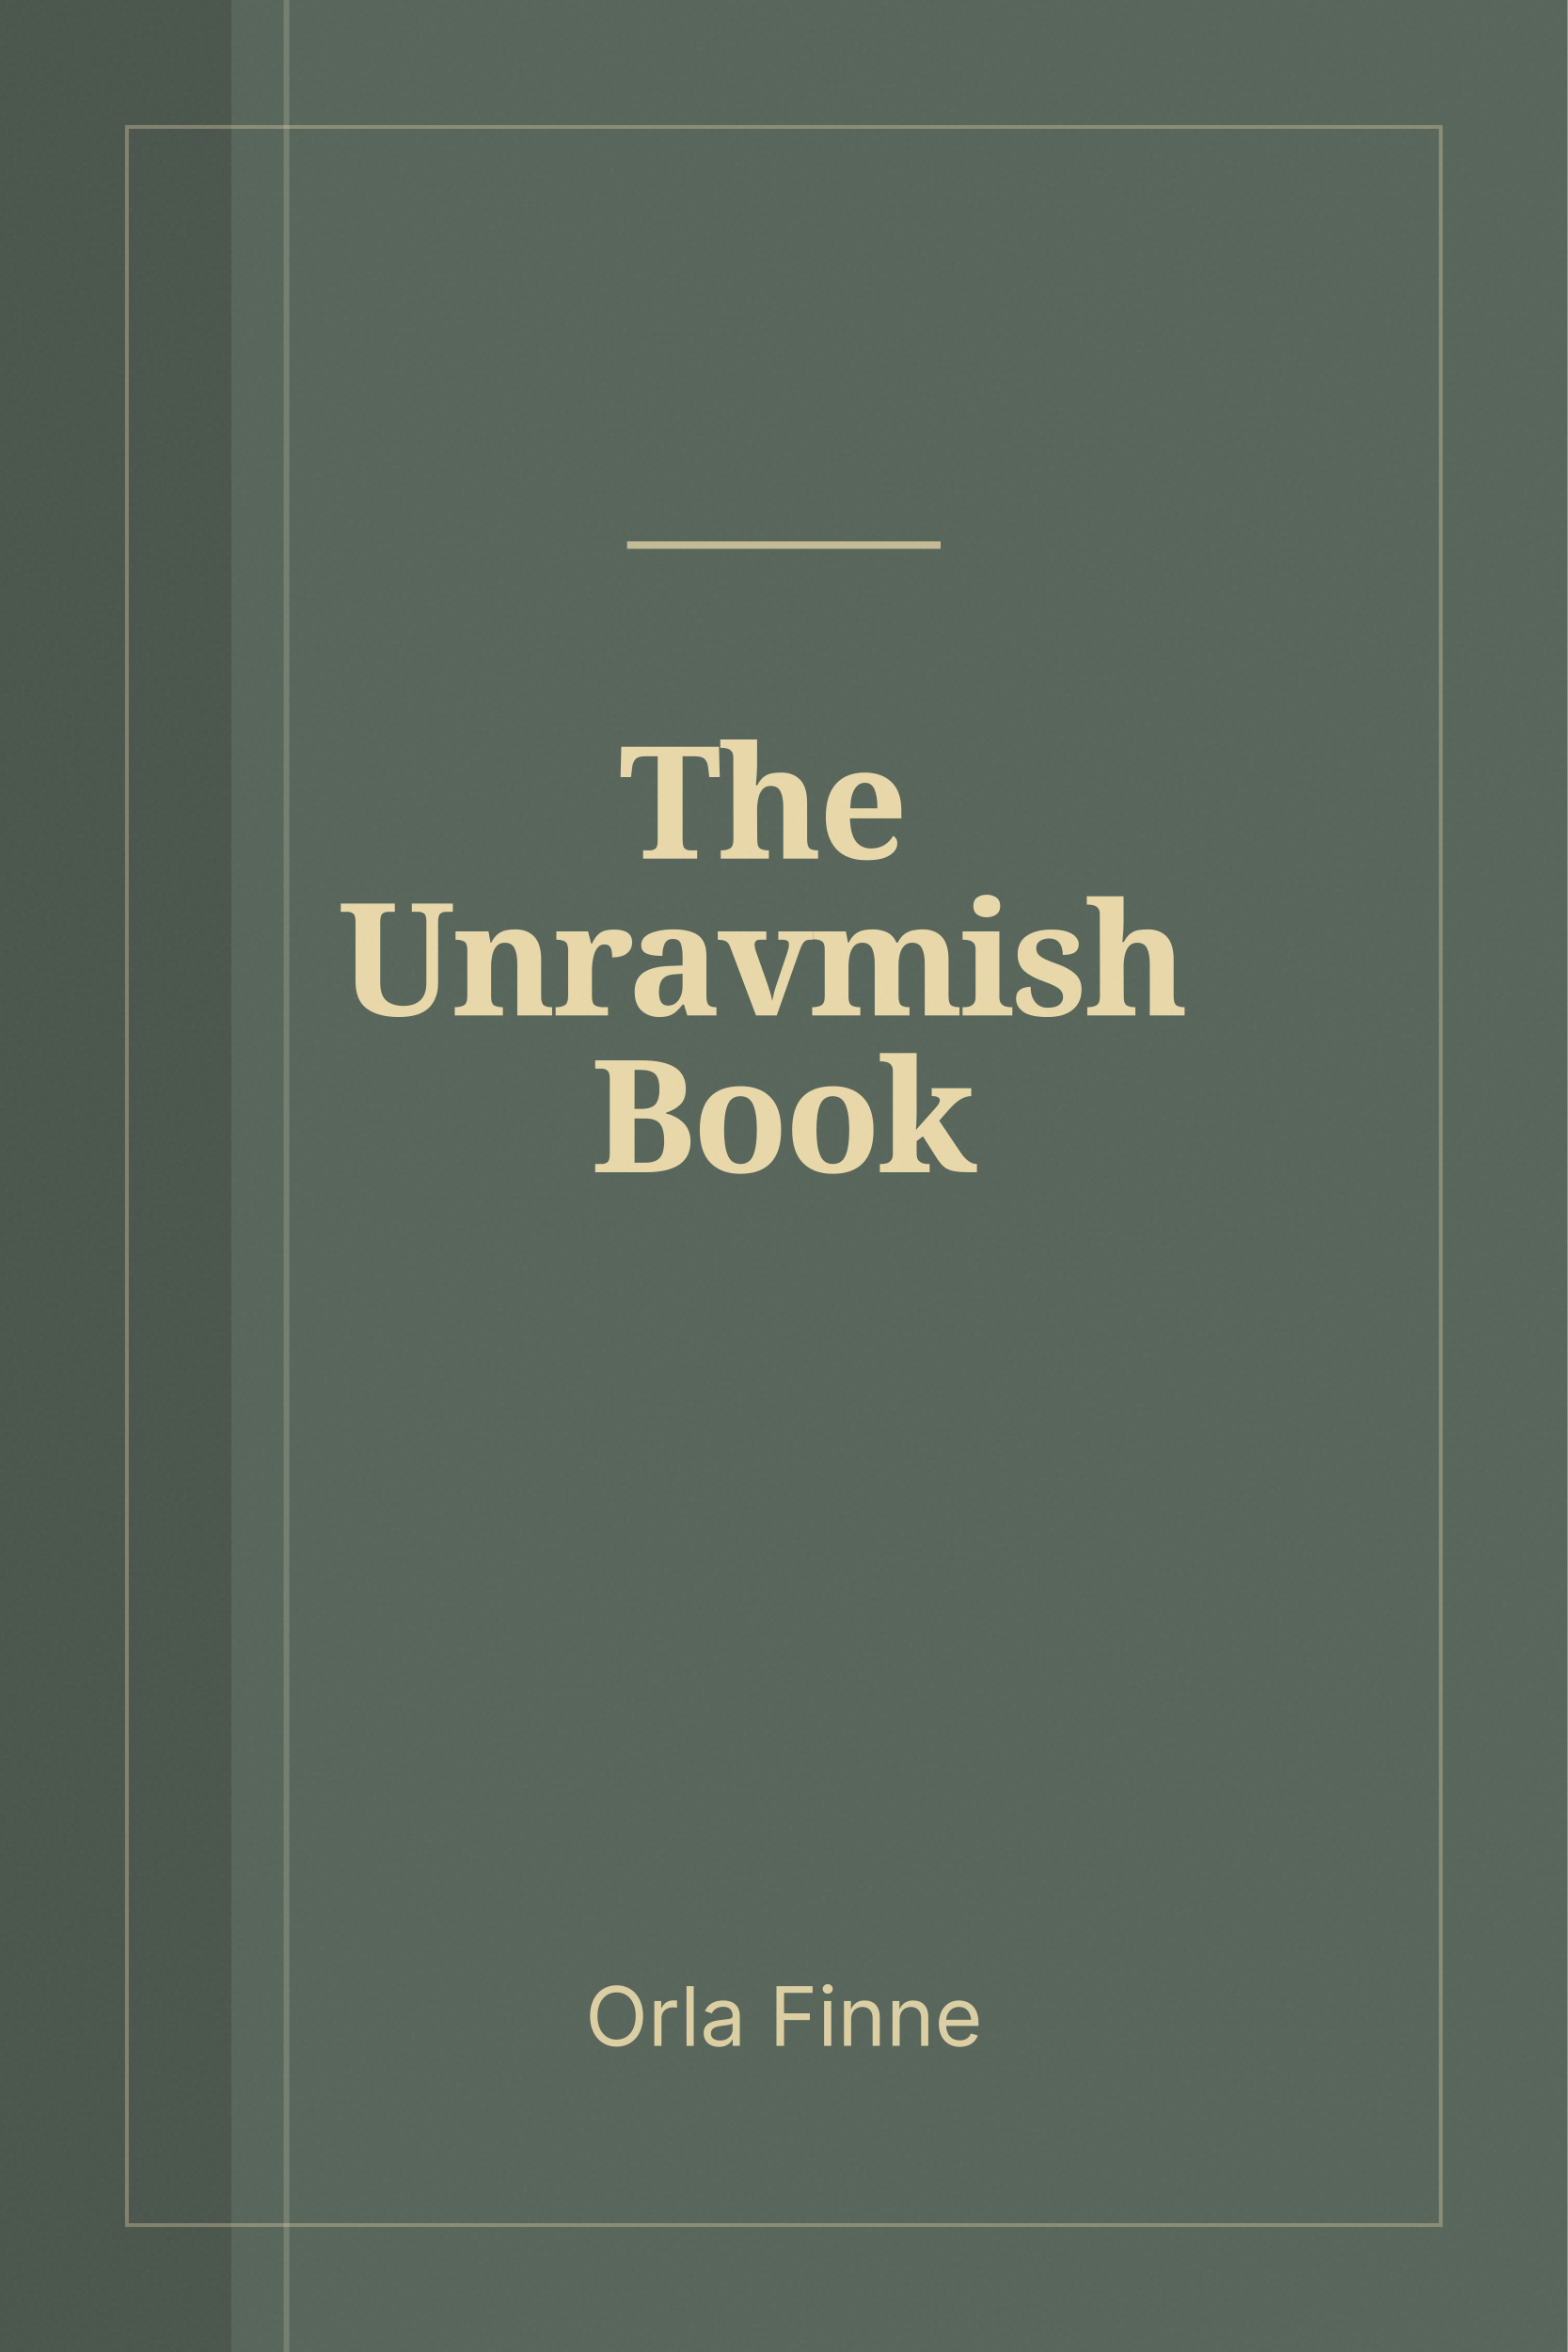
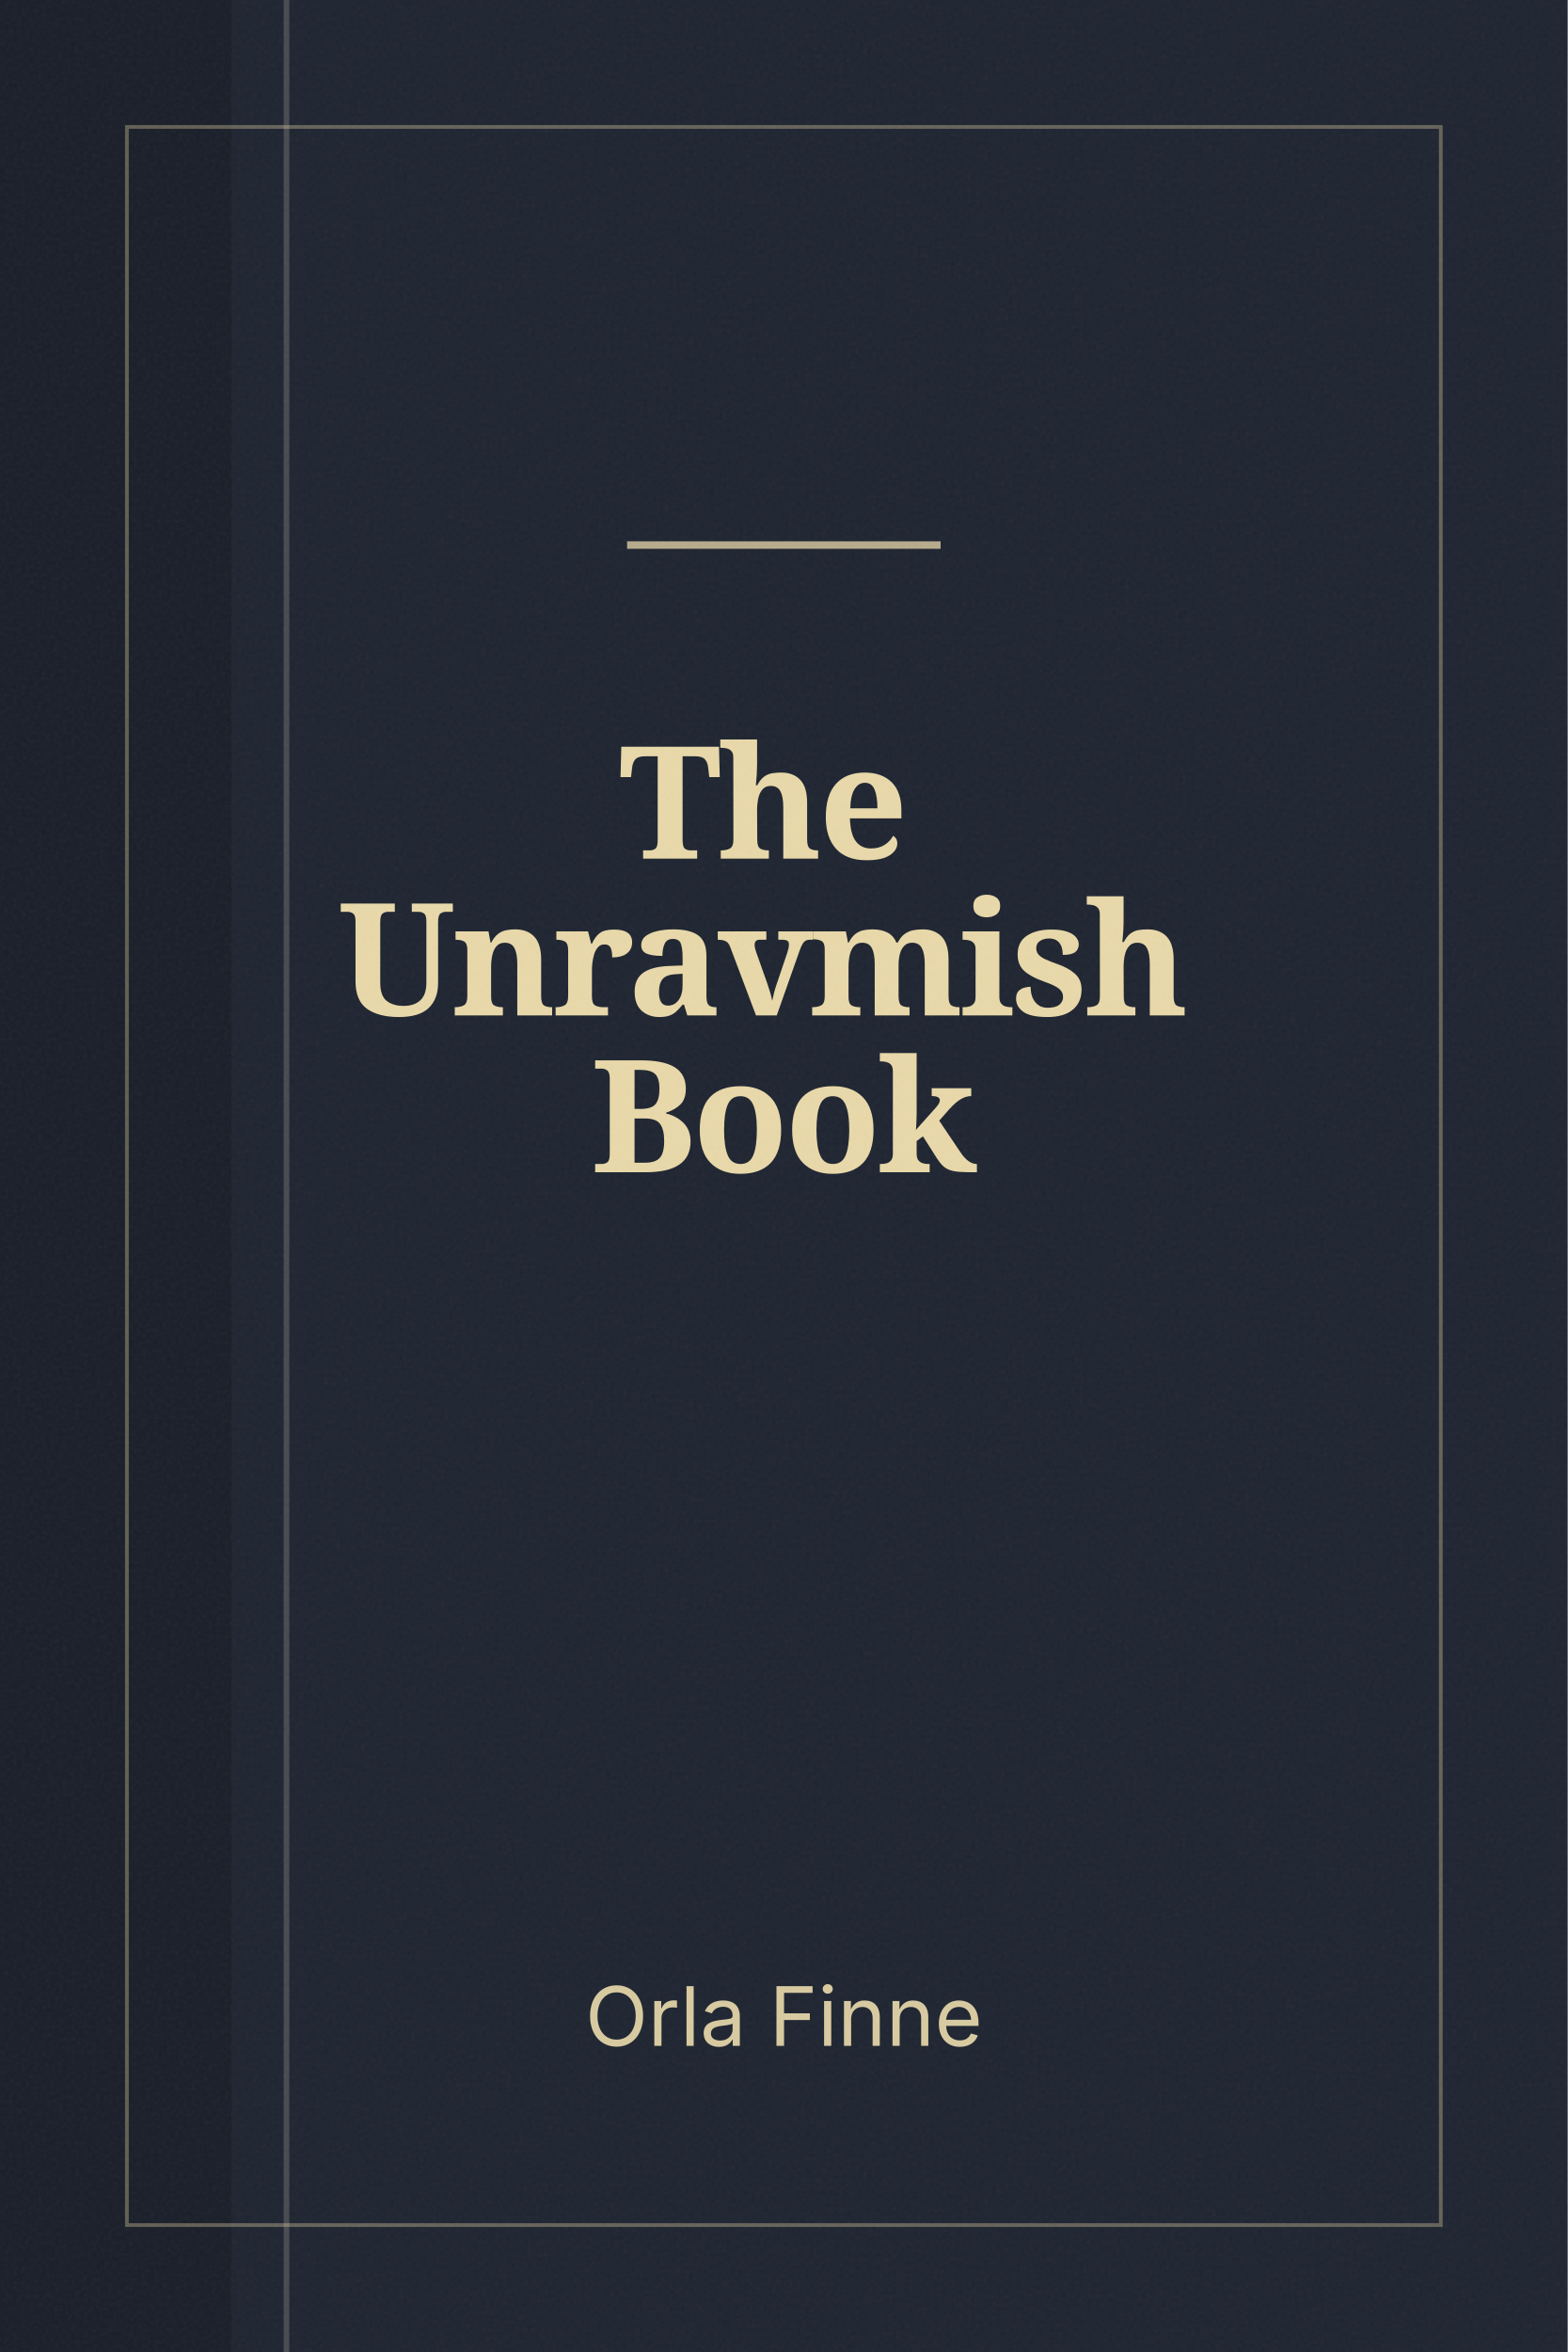
<svg xmlns="http://www.w3.org/2000/svg" width="420" height="630" viewBox="0 0 420 630">
  <defs>
    <filter id="grain">
      <feTurbulence type="fractalNoise" baseFrequency="0.9" numOctaves="2" stitchTiles="stitch" />
      <feColorMatrix type="saturate" values="0" />
      <feComponentTransfer>
        <feFuncA type="table" tableValues="0 .12" />
      </feComponentTransfer>
    </filter>
  </defs>
-   <rect width="420" height="630" fill="#566459" />
+   <rect width="420" height="630" fill="#1e2430" />
  <rect x="0" width="62" height="630" fill="rgba(0,0,0,.16)" />
  <rect x="76" width="1.5" height="630" fill="rgba(255,244,220,.18)" />
  <rect x="34" y="34" width="352" height="562" fill="none" stroke="#e8d8a9" stroke-opacity=".35" />
  <line x1="168" x2="252" y1="146" y2="146" stroke="#e8d8a9" stroke-width="2" opacity=".75" />
  <text x="50%" y="230" text-anchor="middle" font-family="Georgia,serif" font-size="42" font-weight="700" fill="#e8d8a9" letter-spacing="-1">
    <tspan x="50%" dy="0">The</tspan>
    <tspan x="50%" dy="42">Unravmish</tspan>
    <tspan x="50%" dy="42">Book</tspan>
  </text>
  <text x="50%" y="548" text-anchor="middle" font-family="Inter,Arial,sans-serif" font-size="22" fill="#e8d8a9" opacity=".92">Orla Finne</text>
  <rect width="420" height="630" filter="url(#grain)" opacity=".45" />
</svg>
